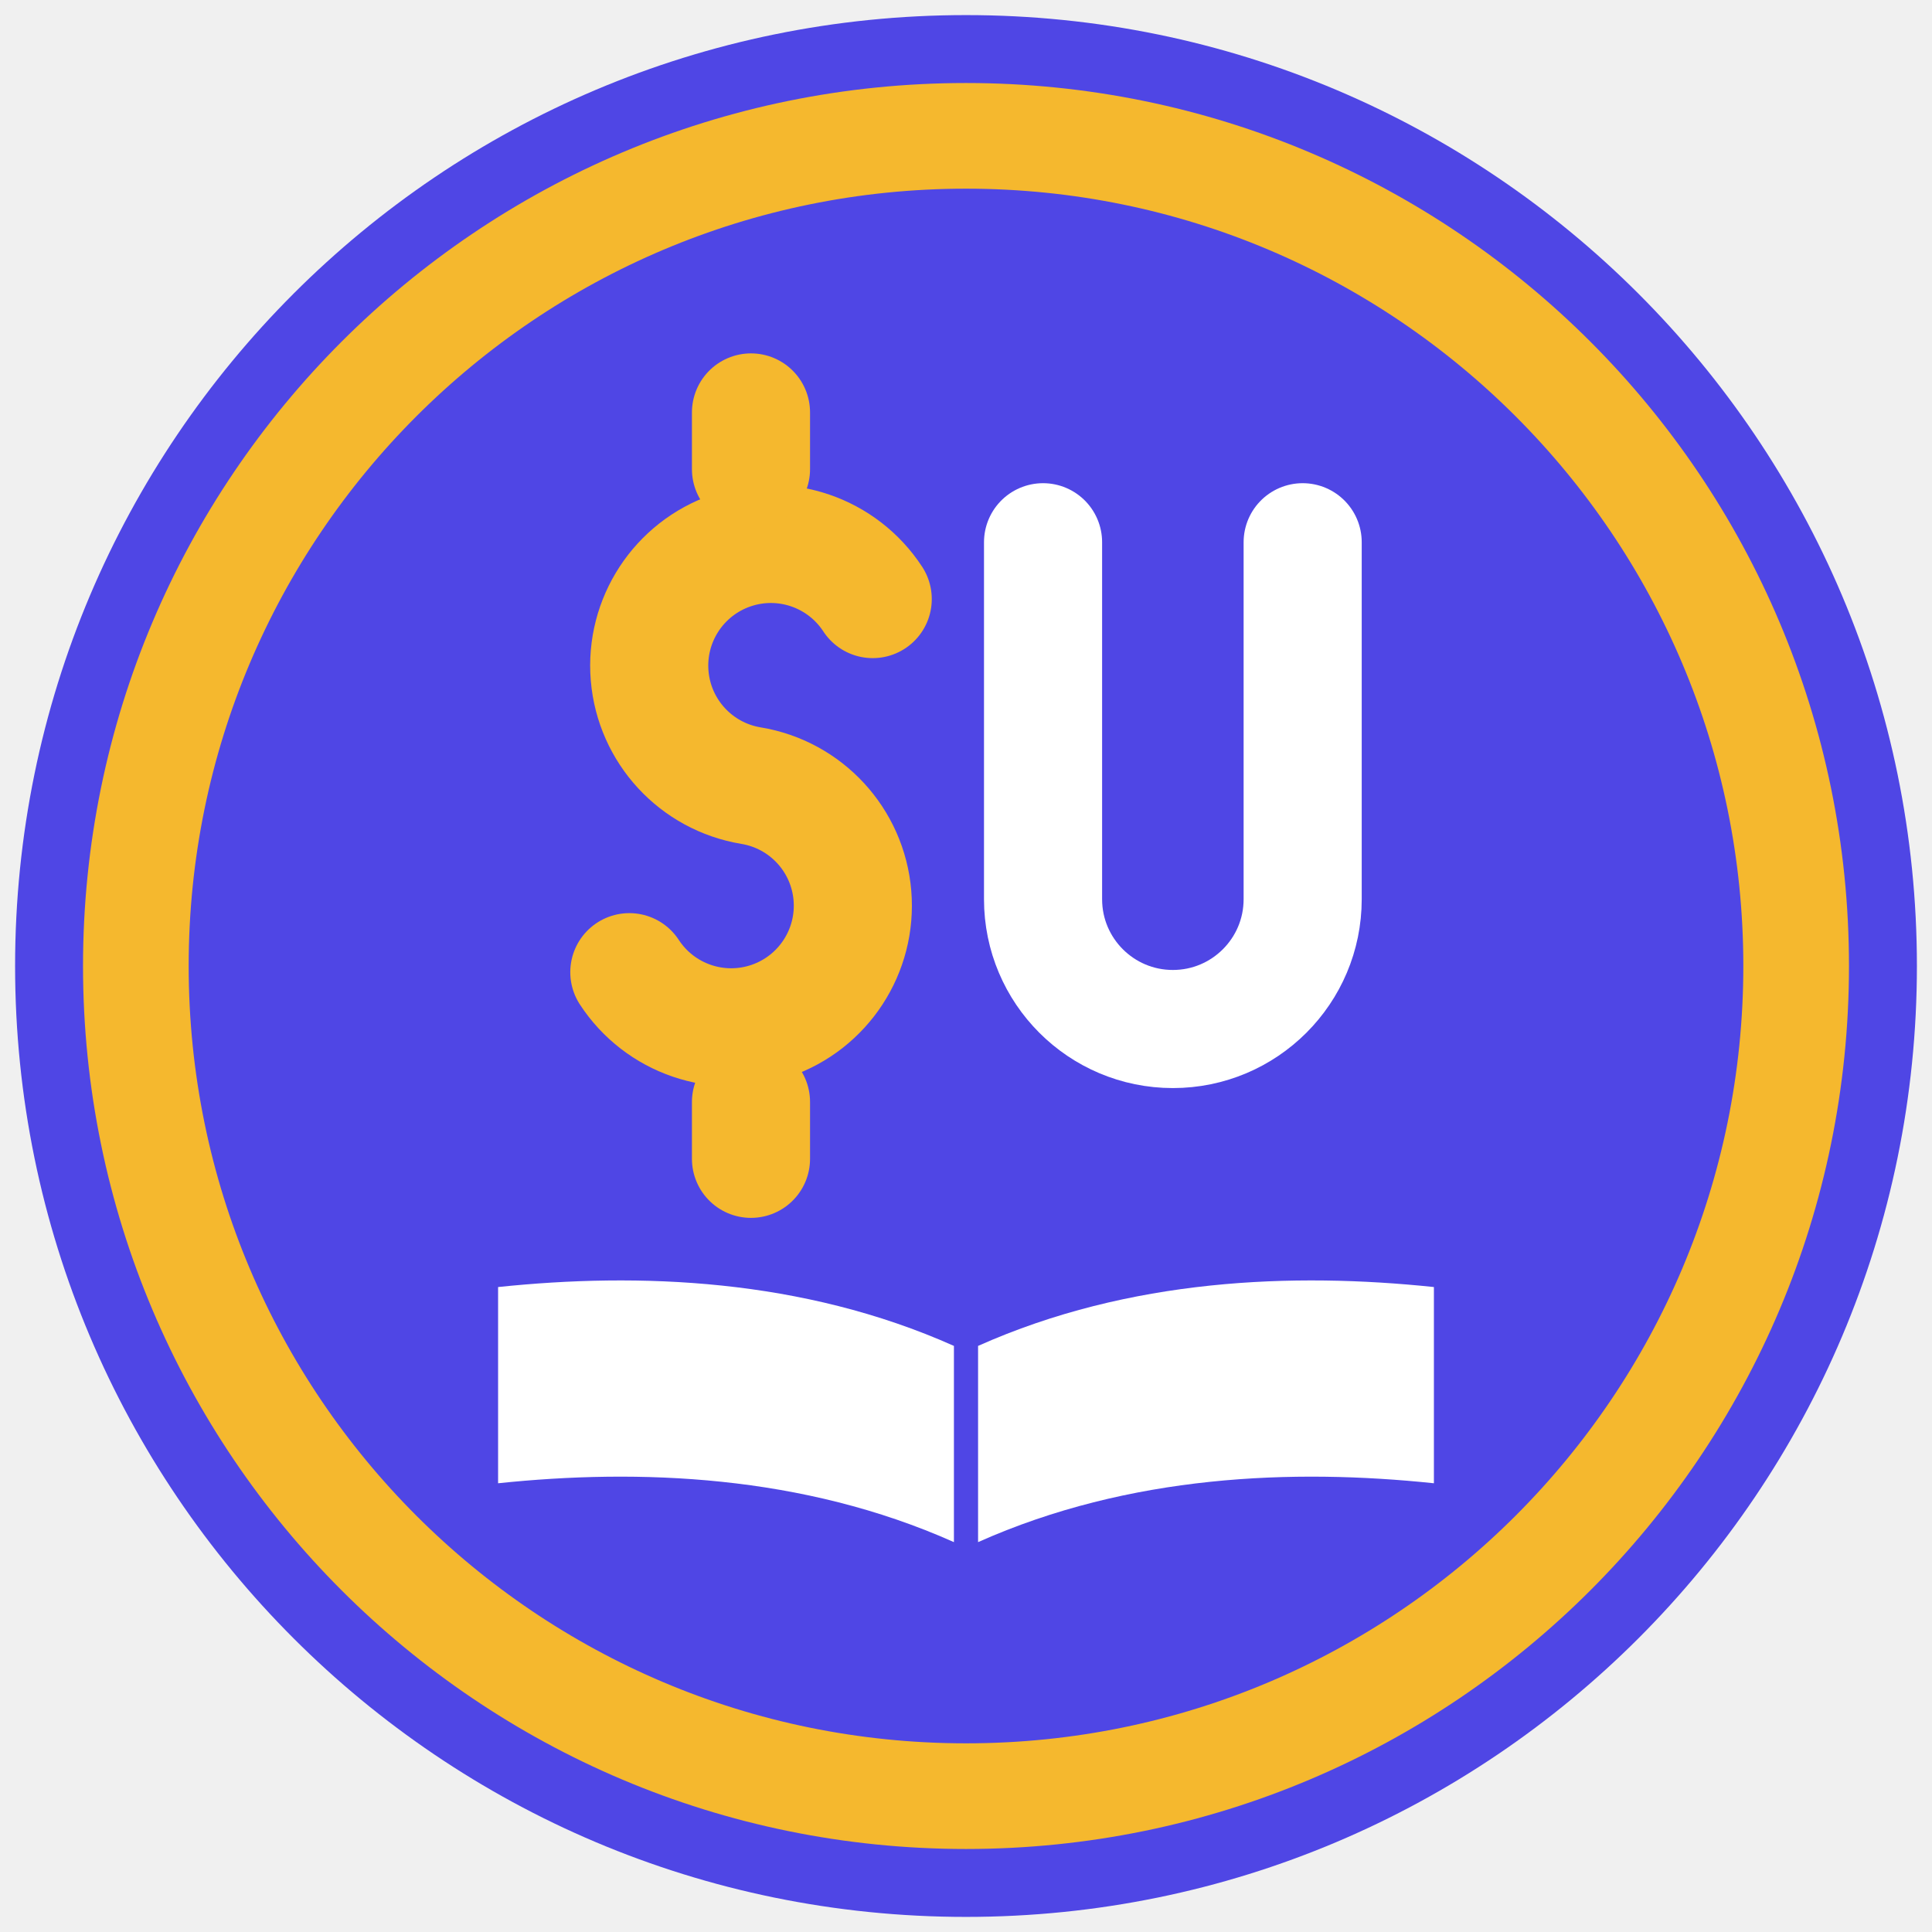
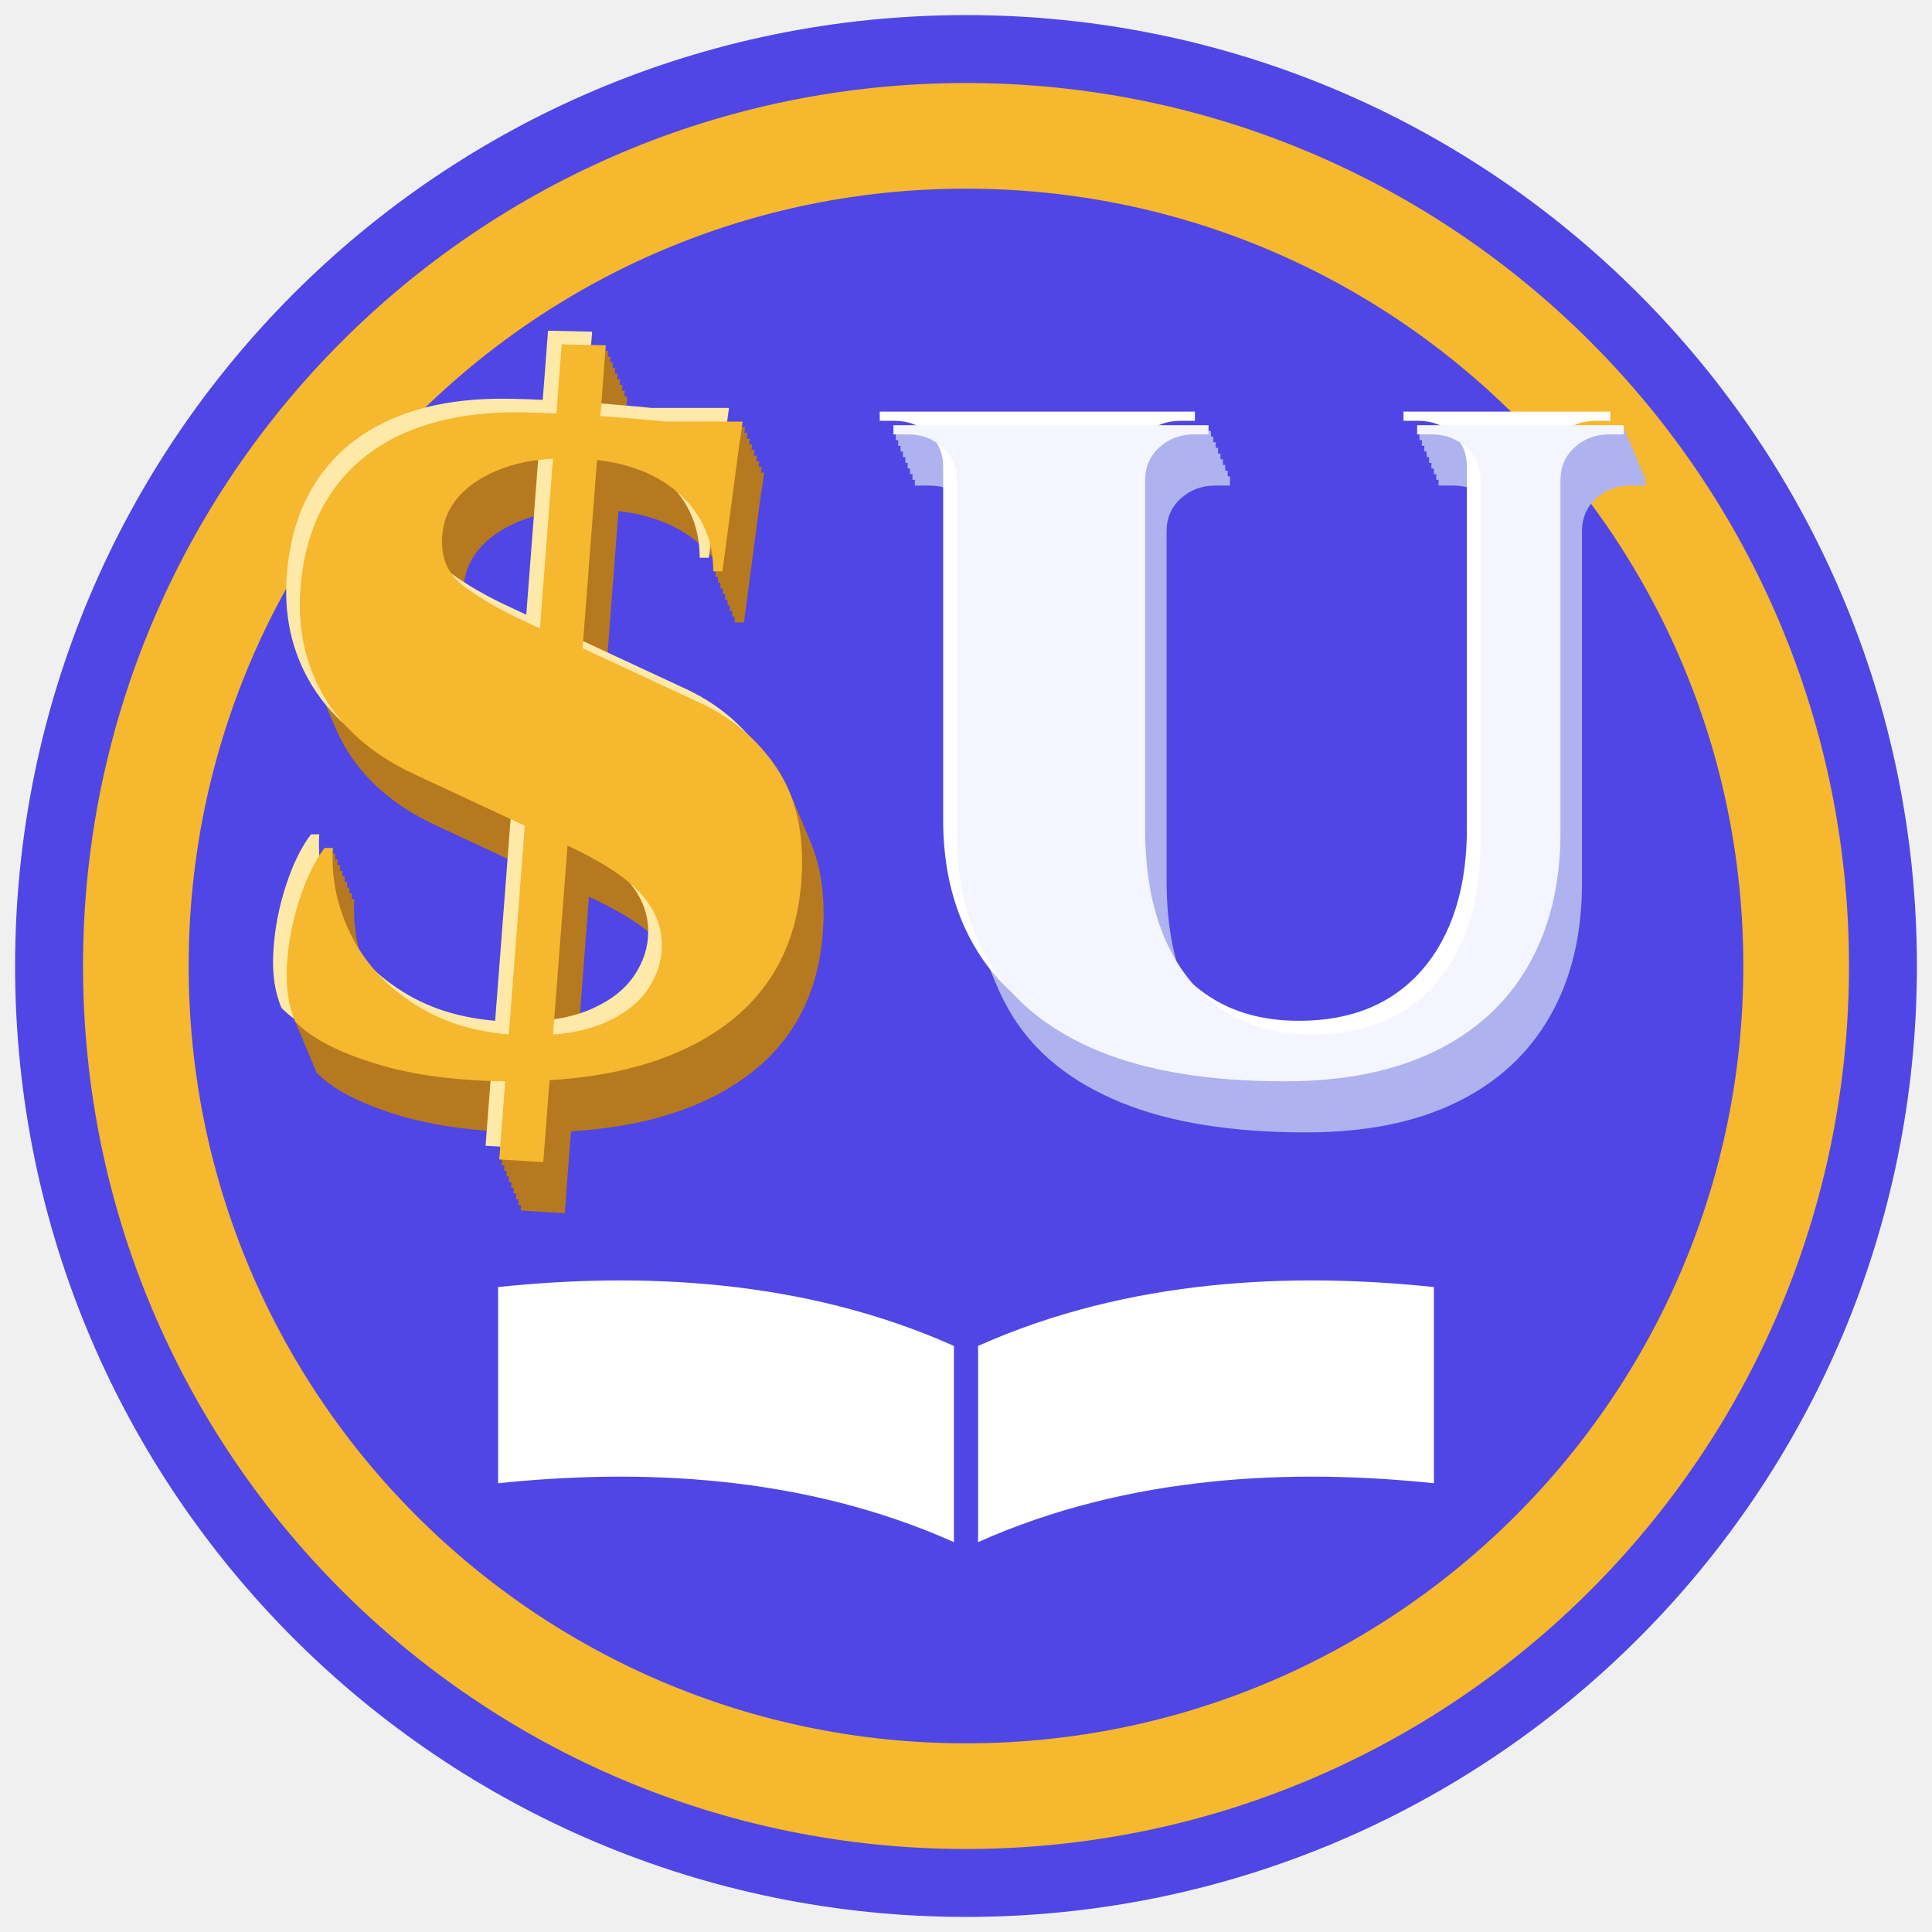
<svg xmlns="http://www.w3.org/2000/svg" viewBox="0 0 256 256" width="256" height="256">
  <circle cx="128" cy="128" r="126" fill="#4F46E5" />
  <circle cx="128" cy="128" r="110" fill="none" stroke="#F5B82E" stroke-width="14" />
-   <path d="M115.64 79.38A16.12 16.12 0 1 0 99.51 104.1A16.12 16.12 0 1 1 83.39 128.82" fill="none" stroke="#F5B82E" stroke-width="15.65" stroke-linecap="round" stroke-linejoin="round" />
-   <path d="M99.51 54.65V62.17M99.51 146.02V153.55" fill="none" stroke="#F5B82E" stroke-width="15.65" stroke-linecap="round" stroke-linejoin="round" />
-   <path d="M138.21 71.85V119.15A17.2 17.2 0 0 0 172.61 119.15V71.85" fill="none" stroke="#FFFFFF" stroke-width="15.65" stroke-linecap="round" stroke-linejoin="round" />
+   <path d="M71.18 61.41Q73.86 61.41 78.37 61.66Q82.87 61.9 87.74 62.33Q92.61 62.75 96.26 63.18Q99.92 63.6 101.01 64.09L98.58 82.48H97.36Q97.36 75.78 92.18 71.64Q87.01 67.5 78 67.5Q73.01 67.5 69.42 68.84Q65.83 70.18 63.76 72.43Q61.69 74.68 61.44 77.73Q61.08 82.11 64.42 84.55Q67.77 86.98 72.28 89.05L95.05 99.64Q101.86 102.69 105.76 108.53Q109.66 114.38 109.05 123.26Q108.2 136.29 98.15 143.17Q88.11 150.05 70.82 150.05Q60.22 150.05 52.68 147.74Q45.13 145.42 41.96 142.14Q40.62 139.09 40.87 134.71Q41.11 130.33 42.51 126Q43.91 121.68 45.86 119.12H46.95Q46.59 125.45 49.63 131.18Q52.68 136.9 58.76 140.43Q64.85 143.96 73.37 143.96Q79.22 143.96 83.05 142.26Q86.89 140.55 88.71 137.81Q90.54 135.07 90.54 132.03Q90.54 128.13 87.56 124.97Q84.58 121.8 77.64 118.64L57.79 109.38Q49.39 105.49 45.55 98.67Q41.72 91.85 42.81 83.21Q43.67 76.15 47.32 71.27Q50.97 66.4 57 63.91Q63.02 61.41 71.18 61.41ZM101.26 62.63 100.89 65.19H83.24V62.63ZM77.27 52.4 83.11 52.53 74.83 160.76 68.99 160.4Z" fill="#B7791F" />
+   <path d="M70.87 60.66Q73.54 60.66 78.05 60.9Q82.55 61.15 87.42 61.57Q92.29 62 95.95 62.43Q99.6 62.85 100.7 63.34L98.26 81.72H97.04Q97.04 75.03 91.87 70.89Q86.69 66.75 77.68 66.75Q72.69 66.75 69.1 68.09Q65.51 69.43 63.44 71.68Q61.37 73.93 61.13 76.98Q60.76 81.36 64.11 83.79Q67.46 86.23 71.96 88.3L94.73 98.89Q101.55 101.93 105.44 107.78Q109.34 113.62 108.73 122.51Q107.88 135.54 97.83 142.42Q87.79 149.3 70.5 149.3Q59.91 149.3 52.36 146.98Q44.81 144.67 41.65 141.38Q40.31 138.34 40.55 133.96Q40.79 129.57 42.19 125.25Q43.59 120.93 45.54 118.37H46.64Q46.27 124.7 49.32 130.42Q52.36 136.15 58.45 139.68Q64.54 143.21 73.06 143.21Q78.9 143.21 82.74 141.5Q86.57 139.8 88.4 137.06Q90.22 134.32 90.22 131.28Q90.22 127.38 87.24 124.22Q84.26 121.05 77.32 117.88L57.47 108.63Q49.07 104.73 45.24 97.92Q41.4 91.1 42.5 82.45Q43.35 75.39 47 70.52Q50.66 65.65 56.68 63.16Q62.71 60.66 70.87 60.66ZM100.94 61.88 100.57 64.43H82.92V61.88ZM76.95 51.65 82.8 51.77 74.52 160.01 68.67 159.65Z" fill="#B7791F" />
+   <path d="M70.55 59.91Q73.23 59.91 77.73 60.15Q82.24 60.39 87.11 60.82Q91.98 61.25 95.63 61.67Q99.28 62.1 100.38 62.59L97.94 80.97H96.73Q96.73 74.27 91.55 70.14Q86.38 66 77.37 66Q72.38 66 68.78 67.33Q65.19 68.67 63.12 70.93Q61.05 73.18 60.81 76.22Q60.44 80.61 63.79 83.04Q67.14 85.48 71.65 87.55L94.41 98.14Q101.23 101.18 105.13 107.03Q109.02 112.87 108.42 121.76Q107.56 134.79 97.52 141.66Q87.47 148.54 70.18 148.54Q59.59 148.54 52.04 146.23Q44.5 143.92 41.33 140.63Q39.99 137.59 40.23 133.2Q40.48 128.82 41.88 124.5Q43.28 120.18 45.23 117.62H46.32Q45.96 123.95 49 129.67Q52.04 135.39 58.13 138.93Q64.22 142.46 72.74 142.46Q78.59 142.46 82.42 140.75Q86.26 139.05 88.08 136.31Q89.91 133.57 89.91 130.52Q89.91 126.63 86.93 123.46Q83.94 120.3 77 117.13L57.16 107.88Q48.76 103.98 44.92 97.16Q41.09 90.35 42.18 81.7Q43.03 74.64 46.69 69.77Q50.34 64.9 56.37 62.4Q62.39 59.91 70.55 59.91ZM100.62 61.13 100.26 63.68H82.6V61.13ZM76.64 50.9 82.48 51.02 74.2 159.26 68.36 158.89Z" fill="#B7791F" />
+   <path d="M70.23 59.16Q72.91 59.16 77.42 59.4Q81.92 59.64 86.79 60.07Q91.66 60.49 95.32 60.92Q98.97 61.35 100.06 61.83L97.63 80.22H96.41Q96.41 73.52 91.24 69.38Q86.06 65.24 77.05 65.24Q72.06 65.24 68.47 66.58Q64.88 67.92 62.81 70.17Q60.74 72.43 60.49 75.47Q60.13 79.85 63.48 82.29Q66.83 84.72 71.33 86.79L94.1 97.39Q100.92 100.43 104.81 106.27Q108.71 112.12 108.1 121.01Q107.25 134.03 97.2 140.91Q87.16 147.79 69.87 147.79Q59.28 147.79 51.73 145.48Q44.18 143.16 41.01 139.88Q39.67 136.83 39.92 132.45Q40.16 128.07 41.56 123.75Q42.96 119.42 44.91 116.87H46.01Q45.64 123.2 48.68 128.92Q51.73 134.64 57.82 138.17Q63.9 141.7 72.43 141.7Q78.27 141.7 82.1 140Q85.94 138.29 87.77 135.56Q89.59 132.82 89.59 129.77Q89.59 125.88 86.61 122.71Q83.63 119.54 76.69 116.38L56.84 107.13Q48.44 103.23 44.61 96.41Q40.77 89.59 41.87 80.95Q42.72 73.89 46.37 69.02Q50.02 64.15 56.05 61.65Q62.08 59.16 70.23 59.16ZM100.31 60.37 99.94 62.93H82.29V60.37ZM76.32 50.15 82.17 50.27 73.89 158.51 68.04 158.14Z" fill="#B7791F" />
+   <path d="M69.92 58.4Q72.6 58.4 77.1 58.65Q81.61 58.89 86.48 59.32Q91.35 59.74 95 60.17Q98.65 60.59 99.75 61.08L97.31 79.47H96.09Q96.09 72.77 90.92 68.63Q85.75 64.49 76.74 64.49Q71.74 64.49 68.15 65.83Q64.56 67.17 62.49 69.42Q60.42 71.67 60.18 74.72Q59.81 79.1 63.16 81.54Q66.51 83.97 71.01 86.04L93.78 96.63Q100.6 99.68 104.5 105.52Q108.39 111.37 107.78 120.25Q106.93 133.28 96.89 140.16Q86.84 147.04 69.55 147.04Q58.96 147.04 51.41 144.73Q43.86 142.41 40.7 139.13Q39.36 136.08 39.6 131.7Q39.85 127.32 41.25 122.99Q42.65 118.67 44.59 116.11H45.69Q45.32 122.44 48.37 128.17Q51.41 133.89 57.5 137.42Q63.59 140.95 72.11 140.95Q77.95 140.95 81.79 139.25Q85.62 137.54 87.45 134.8Q89.28 132.06 89.28 129.02Q89.28 125.12 86.29 121.96Q83.31 118.79 76.37 115.63L56.53 106.37Q48.12 102.48 44.29 95.66Q40.45 88.84 41.55 80.2Q42.4 73.14 46.05 68.26Q49.71 63.39 55.73 60.9Q61.76 58.4 69.92 58.4ZM99.99 59.62 99.63 62.18H81.97V59.62ZM76.01 49.39 81.85 49.52 73.57 157.75 67.73 157.39Z" fill="#B7791F" />
+   <path d="M69.6 57.65Q72.28 57.65 76.79 57.89Q81.29 58.14 86.16 58.56Q91.03 58.99 94.68 59.42Q98.34 59.84 99.43 60.33L97 78.71H95.78Q95.78 72.02 90.6 67.88Q85.43 63.74 76.42 63.74Q71.43 63.74 67.84 65.08Q64.24 66.42 62.18 68.67Q60.11 70.92 59.86 73.97Q59.5 78.35 62.84 80.78Q66.19 83.22 70.7 85.29L93.47 95.88Q100.28 98.92 104.18 104.77Q108.08 110.61 107.47 119.5Q106.61 132.53 96.57 139.41Q86.53 146.29 69.24 146.29Q58.64 146.29 51.1 143.97Q43.55 141.66 40.38 138.37Q39.04 135.33 39.29 130.95Q39.53 126.56 40.93 122.24Q42.33 117.92 44.28 115.36H45.37Q45.01 121.69 48.05 127.41Q51.1 133.14 57.18 136.67Q63.27 140.2 71.79 140.2Q77.64 140.2 81.47 138.49Q85.31 136.79 87.13 134.05Q88.96 131.31 88.96 128.27Q88.96 124.37 85.98 121.21Q82.99 118.04 76.05 114.87L56.21 105.62Q47.81 101.72 43.97 94.91Q40.14 88.09 41.23 79.44Q42.09 72.38 45.74 67.51Q49.39 62.64 55.42 60.15Q61.44 57.65 69.6 57.65ZM99.67 58.87 99.31 61.42H81.66V58.87ZM75.69 48.64 81.53 48.76 73.25 157 67.41 156.64Z" fill="#B7791F" />
+   <path d="M69.29 56.9Q71.96 56.9 76.47 57.14Q80.97 57.38 85.84 57.81Q90.71 58.24 94.37 58.66Q98.02 59.09 99.12 59.58L96.68 77.96H95.46Q95.46 71.26 90.29 67.13Q85.11 62.99 76.1 62.99Q71.11 62.99 67.52 64.32Q63.93 65.66 61.86 67.92Q59.79 70.17 59.55 73.21Q59.18 77.6 62.53 80.03Q65.88 82.47 70.38 84.54L93.15 95.13Q99.97 98.17 103.86 104.02Q107.76 109.86 107.15 118.75Q106.3 131.78 96.25 138.65Q86.21 145.53 68.92 145.53Q58.33 145.53 50.78 143.22Q43.23 140.91 40.07 137.62Q38.73 134.58 38.97 130.19Q39.21 125.81 40.61 121.49Q42.01 117.17 43.96 114.61H45.06Q44.69 120.94 47.74 126.66Q50.78 132.38 56.87 135.92Q62.95 139.45 71.48 139.45Q77.32 139.45 81.16 137.74Q84.99 136.04 86.82 133.3Q88.64 130.56 88.64 127.51Q88.64 123.62 85.66 120.45Q82.68 117.29 75.74 114.12L55.89 104.87Q47.49 100.97 43.66 94.15Q39.82 87.34 40.92 78.69Q41.77 71.63 45.42 66.76Q49.07 61.89 55.1 59.39Q61.13 56.9 69.29 56.9ZM99.36 58.12 98.99 60.67H81.34V58.12ZM75.37 47.89 81.22 48.01 72.94 156.25 67.09 155.88Z" fill="#B7791F" />
+   <path d="M68.97 56.15Q71.65 56.15 76.15 56.39Q80.66 56.63 85.53 57.06Q90.4 57.48 94.05 57.91Q97.7 58.34 98.8 58.82L96.36 77.21H95.15Q95.15 70.51 89.97 66.37Q84.8 62.23 75.79 62.23Q70.8 62.23 67.2 63.57Q63.61 64.91 61.54 67.16Q59.47 69.42 59.23 72.46Q58.86 76.84 62.21 79.28Q65.56 81.71 70.07 83.78L92.83 94.38Q99.65 97.42 103.55 103.26Q107.44 109.11 106.84 118Q105.98 131.02 95.94 137.9Q85.89 144.78 68.6 144.78Q58.01 144.78 50.46 142.47Q42.91 140.15 39.75 136.87Q38.41 133.82 38.65 129.44Q38.9 125.06 40.3 120.74Q41.7 116.41 43.65 113.86H44.74Q44.38 120.19 47.42 125.91Q50.46 131.63 56.55 135.16Q62.64 138.69 71.16 138.69Q77.01 138.69 80.84 136.99Q84.68 135.28 86.5 132.55Q88.33 129.81 88.33 126.76Q88.33 122.87 85.35 119.7Q82.36 116.53 75.42 113.37L55.58 104.12Q47.18 100.22 43.34 93.4Q39.51 86.58 40.6 77.94Q41.45 70.88 45.11 66.01Q48.76 61.14 54.79 58.64Q60.81 56.15 68.97 56.15ZM99.04 57.36 98.68 59.92H81.02V57.36ZM75.06 47.14 80.9 47.26 72.62 155.5 66.78 155.13Z" fill="#B7791F" />
+   <path d="M68.65 55.39Q71.33 55.39 75.84 55.64Q80.34 55.88 85.21 56.31Q90.08 56.73 93.73 57.16Q97.39 57.58 98.48 58.07L96.05 76.46H94.83Q94.83 69.76 89.66 65.62Q84.48 61.48 75.47 61.48Q70.48 61.48 66.89 62.82Q63.3 64.16 61.23 66.41Q59.16 68.66 58.91 71.71Q58.55 76.09 61.9 78.53Q65.24 80.96 69.75 83.03L92.52 93.62Q99.34 96.67 103.23 102.51Q107.13 108.36 106.52 117.24Q105.67 130.27 95.62 137.15Q85.58 144.03 68.29 144.03Q57.7 144.03 50.15 141.72Q42.6 139.4 39.43 136.12Q38.09 133.07 38.34 128.69Q38.58 124.31 39.98 119.98Q41.38 115.66 43.33 113.1H44.43Q44.06 119.43 47.1 125.16Q50.15 130.88 56.24 134.41Q62.32 137.94 70.85 137.94Q76.69 137.94 80.52 136.24Q84.36 134.53 86.19 131.79Q88.01 129.05 88.01 126.01Q88.01 122.11 85.03 118.95Q82.05 115.78 75.11 112.62L55.26 103.36Q46.86 99.47 43.02 92.65Q39.19 85.83 40.29 77.19Q41.14 70.13 44.79 65.25Q48.44 60.38 54.47 57.89Q60.5 55.39 68.65 55.39ZM98.73 56.61 98.36 59.17H80.71V56.61ZM74.74 46.38 80.59 46.51 72.31 154.74 66.46 154.38Z" fill="#B7791F" />
+   <path d="M66.53 52.83Q69.21 52.83 73.72 53.08Q78.22 53.32 83.09 53.75Q87.96 54.17 91.61 54.6Q95.27 55.03 96.36 55.51L93.93 73.9H92.71Q92.71 67.2 87.53 63.06Q82.36 58.92 73.35 58.92Q68.36 58.92 64.77 60.26Q61.17 61.6 59.1 63.85Q57.04 66.11 56.79 69.15Q56.43 73.53 59.77 75.97Q63.12 78.4 67.63 80.47L90.4 91.06Q97.21 94.11 101.11 99.95Q105.01 105.8 104.4 114.68Q103.54 127.71 93.5 134.59Q83.46 141.47 66.17 141.47Q55.57 141.47 48.03 139.16Q40.48 136.84 37.31 133.56Q35.97 130.51 36.22 126.13Q36.46 121.75 37.86 117.42Q39.26 113.1 41.21 110.55H42.3Q41.94 116.88 44.98 122.6Q48.03 128.32 54.11 131.85Q60.2 135.38 68.72 135.38Q74.57 135.38 78.4 133.68Q82.24 131.97 84.06 129.23Q85.89 126.49 85.89 123.45Q85.89 119.55 82.91 116.39Q79.92 113.22 72.98 110.06L53.14 100.81Q44.74 96.91 40.9 90.09Q37.07 83.27 38.16 74.63Q39.02 67.57 42.67 62.7Q46.32 57.83 52.35 55.33Q58.37 52.83 66.53 52.83ZM96.6 54.05 96.24 56.61H78.59V54.05ZM72.62 43.82 78.46 43.95 70.18 152.18 64.34 151.82Z" fill="#FFE9A8" />
+   <path d="M68.34 54.64Q71.02 54.64 75.52 54.88Q80.03 55.13 84.9 55.55Q89.77 55.98 93.42 56.41Q97.07 56.83 98.17 57.32L95.73 75.7H94.51Q94.51 69.01 89.34 64.87Q84.17 60.73 75.16 60.73Q70.16 60.73 66.57 62.07Q62.98 63.41 60.91 65.66Q58.84 67.91 58.6 70.96Q58.23 75.34 61.58 77.77Q64.93 80.21 69.43 82.28L92.2 92.87Q99.02 95.91 102.92 101.76Q106.81 107.6 106.2 116.49Q105.35 129.52 95.31 136.4Q85.26 143.28 67.97 143.28Q57.38 143.28 49.83 140.96Q42.28 138.65 39.12 135.36Q37.78 132.32 38.02 127.94Q38.26 123.55 39.67 119.23Q41.07 114.91 43.01 112.35H44.11Q43.74 118.68 46.79 124.4Q49.83 130.13 55.92 133.66Q62.01 137.19 70.53 137.19Q76.37 137.19 80.21 135.48Q84.04 133.78 85.87 131.04Q87.7 128.3 87.7 125.26Q87.7 121.36 84.71 118.2Q81.73 115.03 74.79 111.86L54.94 102.61Q46.54 98.71 42.71 91.9Q38.87 85.08 39.97 76.43Q40.82 69.37 44.47 64.5Q48.13 59.63 54.15 57.14Q60.18 54.64 68.34 54.64ZM98.41 55.86 98.05 58.41H80.39V55.86ZM74.43 45.63 80.27 45.75 71.99 153.99 66.15 153.63Z" fill="#F5B82E" />
+   <path d="M154.58 63.12V116.69Q154.58 125.21 157.26 131.3Q159.94 137.39 164.87 140.61Q169.8 143.84 176.74 143.84Q183.8 143.84 188.73 140.8Q193.67 137.75 196.34 132.03Q199.02 126.31 199.02 118.27V63.12H209.62V117.05Q209.62 127.28 205.35 134.71Q201.09 142.14 192.94 146.09Q184.78 150.05 173.09 150.05Q158.24 150.05 148.56 146.09Q138.88 142.14 134.25 134.77Q129.62 127.4 129.62 117.18V63.12ZM129.99 63.12V70.42H129.62Q129.62 67.74 127.74 66.04Q125.85 64.34 123.17 64.34Q123.17 64.34 122.2 64.34Q121.22 64.34 121.22 64.34V63.12ZM162.98 63.12V64.34Q162.98 64.34 162.01 64.34Q161.04 64.34 161.04 64.34Q158.36 64.34 156.47 66.04Q154.58 67.74 154.58 70.42H154.34V63.12ZM199.39 63.12V70.42H199.02Q199.02 67.74 197.14 66.04Q195.25 64.34 192.57 64.34Q192.57 64.34 191.6 64.34Q190.62 64.34 190.62 64.34V63.12ZM218.02 63.12V64.34Q218.02 64.34 217.04 64.34Q216.07 64.34 216.07 64.34Q213.39 64.34 211.5 66.04Q209.62 67.74 209.62 70.42H209.37V63.12Z" fill="#AEB2EE" />
+   <path d="M154.27 62.36V115.94Q154.27 124.46 156.95 130.55Q159.62 136.63 164.55 139.86Q169.49 143.09 176.43 143.09Q183.49 143.09 188.42 140.04Q193.35 137 196.03 131.28Q198.71 125.55 198.71 117.52V62.36H209.3V116.3Q209.3 126.53 205.04 133.96Q200.78 141.38 192.62 145.34Q184.46 149.3 172.77 149.3Q157.92 149.3 148.24 145.34Q138.56 141.38 133.93 134.02Q129.31 126.65 129.31 116.42V62.36ZM129.67 62.36V69.67H129.31Q129.31 66.99 127.42 65.29Q125.53 63.58 122.85 63.58Q122.85 63.58 121.88 63.58Q120.91 63.58 120.91 63.58V62.36ZM162.67 62.36V63.58Q162.67 63.58 161.69 63.58Q160.72 63.58 160.72 63.58Q158.04 63.58 156.15 65.29Q154.27 66.99 154.27 69.67H154.02V62.36ZM199.07 62.36V69.67H198.71Q198.71 66.99 196.82 65.29Q194.93 63.58 192.25 63.58Q192.25 63.58 191.28 63.58Q190.31 63.58 190.31 63.58V62.36ZM217.7 62.36V63.58Q217.7 63.58 216.73 63.58Q215.75 63.58 215.75 63.58Q213.07 63.58 211.19 65.29Q209.3 66.99 209.3 69.67H209.06V62.36Z" fill="#AEB2EE" />
+   <path d="M153.95 61.61V115.18Q153.95 123.71 156.63 129.79Q159.31 135.88 164.24 139.11Q169.17 142.33 176.11 142.33Q183.17 142.33 188.1 139.29Q193.03 136.25 195.71 130.52Q198.39 124.8 198.39 116.77V61.61H208.98V115.55Q208.98 125.78 204.72 133.2Q200.46 140.63 192.3 144.59Q184.15 148.54 172.46 148.54Q157.6 148.54 147.92 144.59Q138.24 140.63 133.62 133.26Q128.99 125.9 128.99 115.67V61.61ZM129.36 61.61V68.92H128.99Q128.99 66.24 127.1 64.53Q125.22 62.83 122.54 62.83Q122.54 62.83 121.56 62.83Q120.59 62.83 120.59 62.83V61.61ZM162.35 61.61V62.83Q162.35 62.83 161.38 62.83Q160.4 62.83 160.4 62.83Q157.73 62.83 155.84 64.53Q153.95 66.24 153.95 68.92H153.71V61.61ZM198.76 61.61V68.92H198.39Q198.39 66.24 196.5 64.53Q194.62 62.83 191.94 62.83Q191.94 62.83 190.96 62.83Q189.99 62.83 189.99 62.83V61.61ZM217.38 61.61V62.83Q217.38 62.83 216.41 62.83Q215.44 62.83 215.44 62.83Q212.76 62.83 210.87 64.53Q208.98 66.24 208.98 68.92H208.74V61.61Z" fill="#AEB2EE" />
+   <path d="M153.63 60.86V114.43Q153.63 122.95 156.31 129.04Q158.99 135.13 163.92 138.36Q168.85 141.58 175.79 141.58Q182.86 141.58 187.79 138.54Q192.72 135.49 195.4 129.77Q198.07 124.05 198.07 116.01V60.86H208.67V114.8Q208.67 125.02 204.41 132.45Q200.14 139.88 191.99 143.83Q183.83 147.79 172.14 147.79Q157.29 147.79 147.61 143.83Q137.93 139.88 133.3 132.51Q128.68 125.15 128.68 114.92V60.86ZM129.04 60.86V68.17H128.68Q128.68 65.49 126.79 63.78Q124.9 62.08 122.22 62.08Q122.22 62.08 121.25 62.08Q120.27 62.08 120.27 62.08V60.86ZM162.04 60.86V62.08Q162.04 62.08 161.06 62.08Q160.09 62.08 160.09 62.08Q157.41 62.08 155.52 63.78Q153.63 65.49 153.63 68.17H153.39V60.86ZM198.44 60.86V68.17H198.07Q198.07 65.49 196.19 63.78Q194.3 62.08 191.62 62.08Q191.62 62.08 190.65 62.08Q189.67 62.08 189.67 62.08V60.86ZM217.07 60.86V62.08Q217.07 62.08 216.09 62.08Q215.12 62.08 215.12 62.08Q212.44 62.08 210.55 63.78Q208.67 65.49 208.67 68.17H208.42V60.86Z" fill="#AEB2EE" />
+   <path d="M153.32 60.11V113.68Q153.32 122.2 156 128.29Q158.68 134.38 163.61 137.6Q168.54 140.83 175.48 140.83Q182.54 140.83 187.47 137.79Q192.4 134.74 195.08 129.02Q197.76 123.3 197.76 115.26V60.11H208.35V114.04Q208.35 124.27 204.09 131.7Q199.83 139.13 191.67 143.08Q183.51 147.04 171.83 147.04Q156.97 147.04 147.29 143.08Q137.61 139.13 132.99 131.76Q128.36 124.39 128.36 114.17V60.11ZM128.72 60.11V67.41H128.36Q128.36 64.73 126.47 63.03Q124.59 61.33 121.91 61.33Q121.91 61.33 120.93 61.33Q119.96 61.33 119.96 61.33V60.11ZM161.72 60.11V61.33Q161.72 61.33 160.75 61.33Q159.77 61.33 159.77 61.33Q157.09 61.33 155.21 63.03Q153.32 64.73 153.32 67.41H153.08V60.11ZM198.12 60.11V67.41H197.76Q197.76 64.73 195.87 63.03Q193.98 61.33 191.31 61.33Q191.31 61.33 190.33 61.33Q189.36 61.33 189.36 61.33V60.11ZM216.75 60.11V61.33Q216.75 61.33 215.78 61.33Q214.8 61.33 214.8 61.33Q212.13 61.33 210.24 63.03Q208.35 64.73 208.35 67.41H208.11V60.11Z" fill="#AEB2EE" />
+   <path d="M153 59.35V112.93Q153 121.45 155.68 127.54Q158.36 133.62 163.29 136.85Q168.22 140.08 175.16 140.08Q182.22 140.08 187.15 137.03Q192.09 133.99 194.76 128.27Q197.44 122.54 197.44 114.51V59.35H208.03V113.29Q208.03 123.52 203.77 130.95Q199.51 138.37 191.35 142.33Q183.2 146.29 171.51 146.29Q156.66 146.29 146.98 142.33Q137.3 138.37 132.67 131.01Q128.04 123.64 128.04 113.41V59.35ZM128.41 59.35V66.66H128.04Q128.04 63.98 126.16 62.28Q124.27 60.57 121.59 60.57Q121.59 60.57 120.62 60.57Q119.64 60.57 119.64 60.57V59.35ZM161.4 59.35V60.57Q161.4 60.57 160.43 60.57Q159.46 60.57 159.46 60.57Q156.78 60.57 154.89 62.28Q153 63.98 153 66.66H152.76V59.35ZM197.81 59.35V66.66H197.44Q197.44 63.98 195.56 62.28Q193.67 60.57 190.99 60.57Q190.99 60.57 190.02 60.57Q189.04 60.57 189.04 60.57V59.35ZM216.44 59.35V60.57Q216.44 60.57 215.46 60.57Q214.49 60.57 214.49 60.57Q211.81 60.57 209.92 62.28Q208.03 63.98 208.03 66.66H207.79V59.35Z" fill="#AEB2EE" />
+   <path d="M152.69 58.6V112.17Q152.69 120.7 155.37 126.78Q158.04 132.87 162.97 136.1Q167.91 139.32 174.85 139.32Q181.91 139.32 186.84 136.28Q191.77 133.24 194.45 127.51Q197.13 121.79 197.13 113.76V58.6H207.72V112.54Q207.72 122.77 203.46 130.19Q199.2 137.62 191.04 141.58Q182.88 145.53 171.19 145.53Q156.34 145.53 146.66 141.58Q136.98 137.62 132.35 130.25Q127.73 122.89 127.73 112.66V58.6ZM128.09 58.6V65.91H127.73Q127.73 63.23 125.84 61.52Q123.95 59.82 121.27 59.82Q121.27 59.82 120.3 59.82Q119.33 59.82 119.33 59.82V58.6ZM161.09 58.6V59.82Q161.09 59.82 160.11 59.82Q159.14 59.82 159.14 59.82Q156.46 59.82 154.57 61.52Q152.69 63.23 152.69 65.91H152.44V58.6ZM197.49 58.6V65.91H197.13Q197.13 63.23 195.24 61.52Q193.35 59.82 190.67 59.82Q190.67 59.82 189.7 59.82Q188.73 59.82 188.73 59.82V58.6ZM216.12 58.6V59.82Q216.12 59.82 215.15 59.82Q214.17 59.82 214.17 59.82Q211.49 59.82 209.61 61.52Q207.72 63.23 207.72 65.91H207.48V58.6Z" fill="#AEB2EE" />
+   <path d="M152.37 57.85V111.42Q152.37 119.94 155.05 126.03Q157.73 132.12 162.66 135.35Q167.59 138.57 174.53 138.57Q181.59 138.57 186.52 135.53Q191.45 132.48 194.13 126.76Q196.81 121.04 196.81 113V57.85H207.4V111.79Q207.4 122.01 203.14 129.44Q198.88 136.87 190.72 140.82Q182.57 144.78 170.88 144.78Q156.02 144.78 146.34 140.82Q136.66 136.87 132.04 129.5Q127.41 122.14 127.41 111.91V57.85ZM127.78 57.85V65.16H127.41Q127.41 62.48 125.52 60.77Q123.64 59.07 120.96 59.07Q120.96 59.07 119.98 59.07Q119.01 59.07 119.01 59.07V57.85ZM160.77 57.85V59.07Q160.77 59.07 159.8 59.07Q158.82 59.07 158.82 59.07Q156.14 59.07 154.26 60.77Q152.37 62.48 152.37 65.16H152.13V57.85ZM197.18 57.85V65.16H196.81Q196.81 62.48 194.92 60.77Q193.04 59.07 190.36 59.07Q190.36 59.07 189.38 59.07Q188.41 59.07 188.41 59.07V57.85ZM215.8 57.85V59.07Q215.8 59.07 214.83 59.07Q213.86 59.07 213.86 59.07Q211.18 59.07 209.29 60.77Q207.4 62.48 207.4 65.16H207.16V57.85Z" fill="#AEB2EE" />
+   <path d="M152.05 57.1V110.67Q152.05 119.19 154.73 125.28Q157.41 131.37 162.34 134.59Q167.27 137.82 174.21 137.82Q181.28 137.82 186.21 134.78Q191.14 131.73 193.82 126.01Q196.49 120.29 196.49 112.25V57.1H207.09V111.03Q207.09 121.26 202.83 128.69Q198.56 136.12 190.41 140.07Q182.25 144.03 170.56 144.03Q155.71 144.03 146.03 140.07Q136.35 136.12 131.72 128.75Q127.1 121.38 127.1 111.16V57.1ZM127.46 57.1V64.4H127.1Q127.1 61.72 125.21 60.02Q123.32 58.32 120.64 58.32Q120.64 58.32 119.67 58.32Q118.69 58.32 118.69 58.32V57.1ZM160.46 57.1V58.32Q160.46 58.32 159.48 58.32Q158.51 58.32 158.51 58.32Q155.83 58.32 153.94 60.02Q152.05 61.72 152.05 64.4H151.81V57.1ZM196.86 57.1V64.4H196.49Q196.49 61.72 194.61 60.02Q192.72 58.32 190.04 58.32Q190.04 58.32 189.07 58.32Q188.09 58.32 188.09 58.32V57.1ZM215.49 57.1V58.32Q215.49 58.32 214.51 58.32Q213.54 58.32 213.54 58.32Q210.86 58.32 208.97 60.02Q207.09 61.72 207.09 64.4H206.84V57.1Z" fill="#AEB2EE" />
+   <path d="M149.93 54.54V108.11Q149.93 116.63 152.61 122.72Q155.29 128.81 160.22 132.03Q165.15 135.26 172.09 135.26Q179.15 135.26 184.08 132.22Q189.02 129.17 191.69 123.45Q194.37 117.73 194.37 109.69V54.54H204.96V108.48Q204.96 118.7 200.7 126.13Q196.44 133.56 188.28 137.51Q180.13 141.47 168.44 141.47Q153.59 141.47 143.91 137.51Q134.23 133.56 129.6 126.19Q124.97 118.82 124.97 108.6V54.54ZM125.34 54.54V61.84H124.97Q124.97 59.17 123.09 57.46Q121.2 55.76 118.52 55.76Q118.52 55.76 117.55 55.76Q116.57 55.76 116.57 55.76V54.54ZM158.33 54.54V55.76Q158.33 55.76 157.36 55.76Q156.39 55.76 156.39 55.76Q153.71 55.76 151.82 57.46Q149.93 59.17 149.93 61.84H149.69V54.54ZM194.74 54.54V61.84H194.37Q194.37 59.17 192.49 57.46Q190.6 55.76 187.92 55.76Q187.92 55.76 186.95 55.76Q185.97 55.76 185.97 55.76V54.54ZM213.37 54.54V55.76Q213.37 55.76 212.39 55.76Q211.42 55.76 211.42 55.76Q208.74 55.76 206.85 57.46Q204.96 59.17 204.96 61.84H204.72V54.54Z" fill="#FFFFFF" />
+   <path d="M151.74 56.34V109.92Q151.74 118.44 154.42 124.53Q157.1 130.61 162.03 133.84Q166.96 137.07 173.9 137.07Q180.96 137.07 185.89 134.02Q190.82 130.98 193.5 125.26Q196.18 119.53 196.18 111.5V56.34H206.77V110.28Q206.77 120.51 202.51 127.94Q198.25 135.36 190.09 139.32Q181.93 143.28 170.24 143.28Q155.39 143.28 145.71 139.32Q136.03 135.36 131.41 128Q126.78 120.63 126.78 110.4V56.34ZM127.14 56.34V63.65H126.78Q126.78 60.97 124.89 59.27Q123 57.56 120.33 57.56Q120.33 57.56 119.35 57.56Q118.38 57.56 118.38 57.56V56.34ZM160.14 56.34V57.56Q160.14 57.56 159.17 57.56Q158.19 57.56 158.19 57.56Q155.51 57.56 153.63 59.27Q151.74 60.97 151.74 63.65H151.49V56.34ZM196.54 56.34V63.65H196.18Q196.18 60.97 194.29 59.27Q192.4 57.56 189.73 57.56Q189.73 57.56 188.75 57.56Q187.78 57.56 187.78 57.56V56.34ZM215.17 56.34V57.56Q215.17 57.56 214.2 57.56Q213.22 57.56 213.22 57.56Q210.55 57.56 208.66 59.27Q206.77 60.97 206.77 63.65H206.53V56.34Z" fill="#F4F5FF" />
  <path d="M126.4 178.34C106.3 169.37 84.6 168.59 66 170.54V196.54C84.6 194.59 106.3 195.37 126.4 204.34Z" fill="#FFFFFF" />
  <path d="M129.6 178.34C149.7 169.37 171.4 168.59 190 170.54V196.54C171.4 194.59 149.7 195.37 129.6 204.34Z" fill="#FFFFFF" />
</svg>
